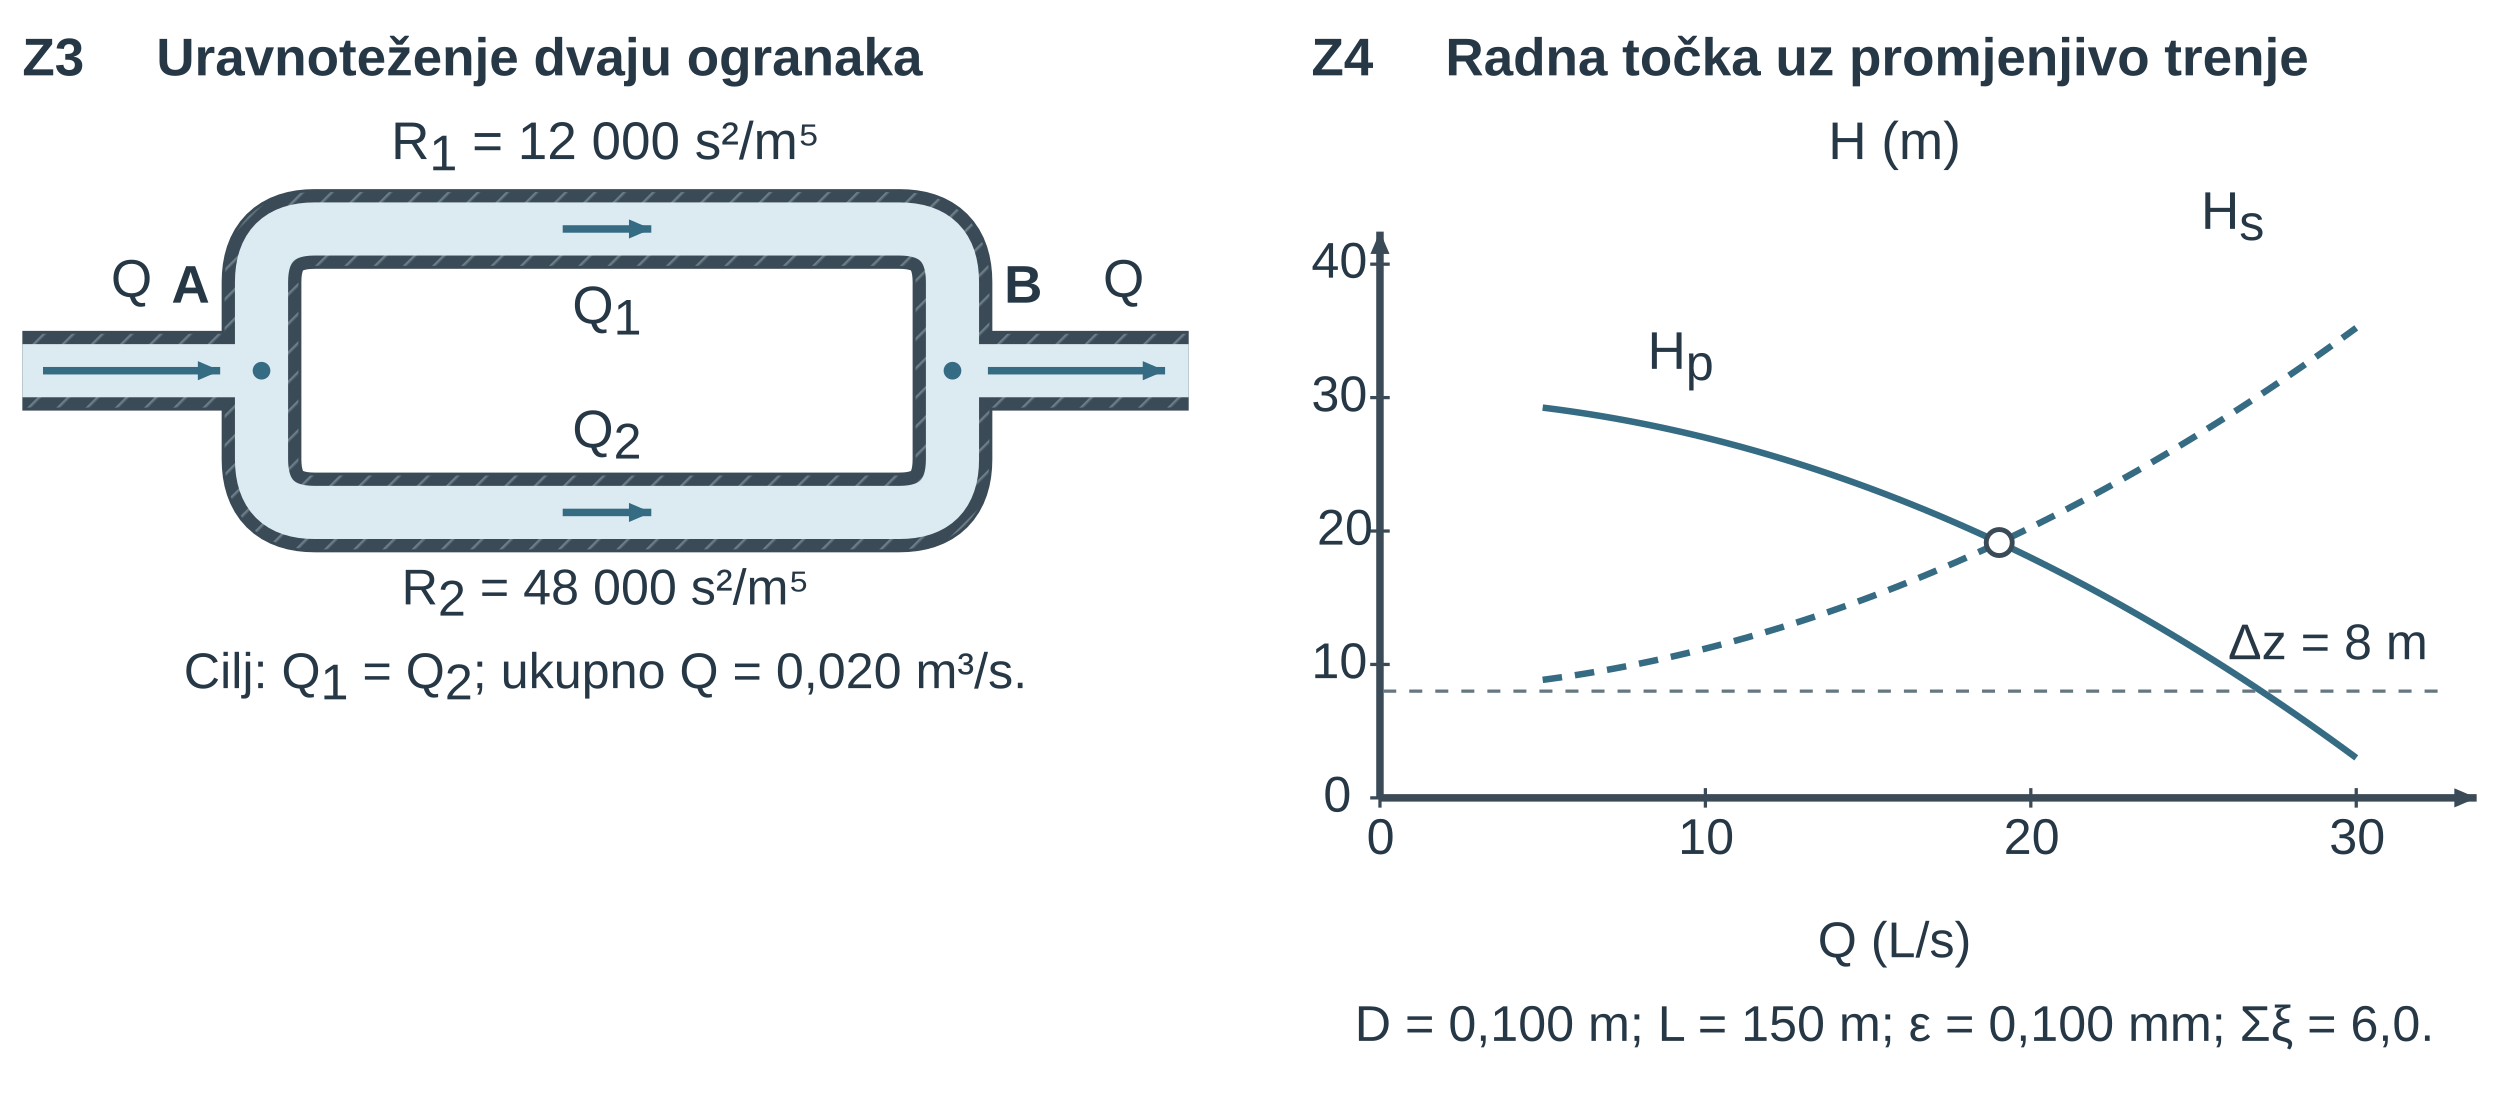
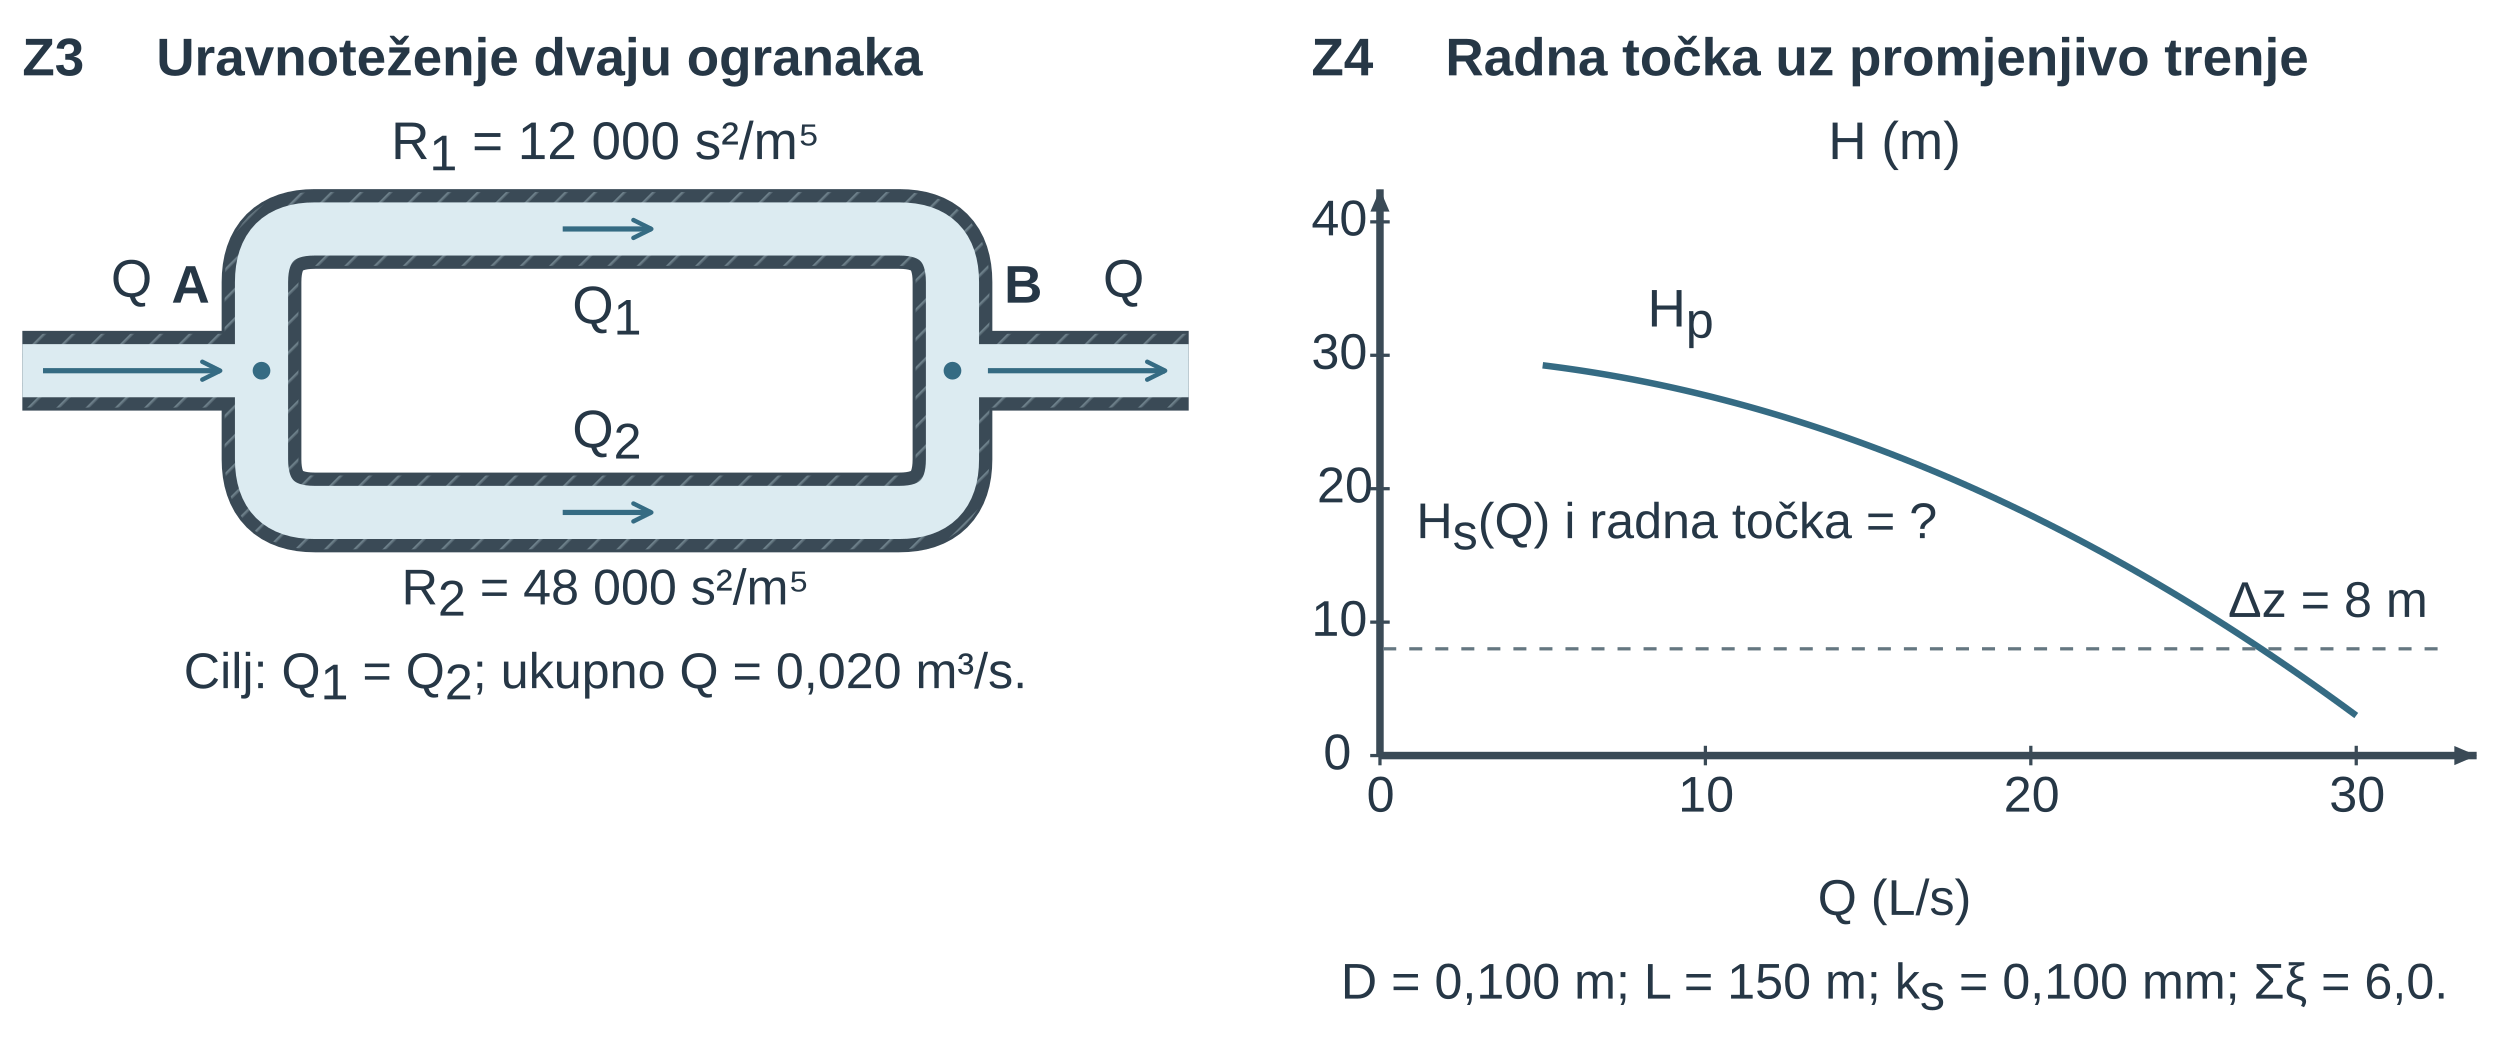
- <svg xmlns="http://www.w3.org/2000/svg" width="447.874pt" height="195.976pt" viewBox="0 0 447.874 195.976" role="img">
+ <svg xmlns="http://www.w3.org/2000/svg" width="447.874pt" height="188.394pt" viewBox="0 0 447.874 188.394" role="img">
  <defs>
+     <marker id="u13ex_vopen" viewBox="0 0 10 10" refX="9" refY="5" markerWidth="9" markerHeight="9" orient="auto-start-reverse">
+       <path d="M1,1 L9,5 L1,9" fill="none" stroke="#356b83" stroke-width="2" stroke-linecap="round" stroke-linejoin="round" />
+     </marker>
    <pattern id="u13ex_hatch" width="7" height="7" patternUnits="userSpaceOnUse" patternTransform="rotate(45)">
      <line x1="0" y1="0" x2="0" y2="7" stroke="#657781" stroke-width="1.8" />
    </pattern>
    <marker id="u13ex_v" markerWidth="7" markerHeight="6" refX="7" refY="3" orient="auto">
      <path d="M0 0 L7 3 L0 6 Z" fill="#356b83" />
    </marker>
    <marker id="u13ex_dim" markerWidth="6" markerHeight="5" refX="6" refY="2.5" orient="auto-start-reverse">
      <path d="M0 0 L6 2.5 L0 5 Z" fill="#657781" />
    </marker>
    <marker id="u13ex_dimSmall" markerWidth="3" markerHeight="3" refX="3" refY="1.5" orient="auto-start-reverse">
      <path d="M0 0 L3 1.5 L0 3 Z" fill="#356b83" />
    </marker>
    <marker id="u13ex_forceMarker" markerWidth="7" markerHeight="6" refX="7" refY="3" orient="auto">
      <path d="M0 0 L7 3 L0 6 Z" fill="#356b83" />
    </marker>
    <marker id="u13ex_pressureMarker" markerWidth="7" markerHeight="6" refX="7" refY="3" orient="auto">
      <path d="M0 0 L7 3 L0 6 Z" fill="#356b83" />
    </marker>
    <marker id="u13ex_reactionMarker" markerWidth="7" markerHeight="6" refX="7" refY="3" orient="auto">
      <path d="M0 0 L7 3 L0 6 Z" fill="#356b83" />
    </marker>
    <marker id="u13ex_axisMarker" markerWidth="7" markerHeight="6" refX="7" refY="3" orient="auto">
      <path d="M0 0 L7 3 L0 6 Z" fill="#3a4a56" />
    </marker>
  </defs>
  <g font-family="Arial, Liberation Sans, sans-serif">
    <g transform="translate(4 13.5)">
      <text data-source-text="20" x="0" y="0" text-anchor="start" font-size="9.5" font-weight="600" fill="rgb(38, 55, 70)">Z3</text>
    </g>
    <g transform="translate(28 13.5)">
      <text data-source-text="21" x="0" y="0" text-anchor="start" font-size="9.5" font-weight="600" fill="rgb(38, 55, 70)">Uravnoteženje dvaju ogranaka</text>
    </g>
    <g transform="translate(108.469 28.5)">
      <text data-source-text="28" x="0" y="0" text-anchor="middle" font-size="9.5" font-weight="400" fill="rgb(38, 55, 70)">R<tspan font-size="9" font-weight="400" font-style="normal" fill="rgb(38, 55, 70)" baseline-shift="-2">1</tspan> = 12 000 s²/m⁵</text>
    </g>
    <g transform="translate(-10.637 -185.921) scale(0.529)">
      <g transform="matrix(1 0 0 1 2.672 328)">
        <path d="M25 149 H106 M106 149 V119 Q106 101 124 101 H322 Q340 101 340 119 V179 Q340 197 322 197 H124 Q106 197 106 179 V149 M340 149 H420" fill="none" stroke="rgb(58, 74, 86)" stroke-width="27px" stroke-linecap="butt" stroke-linejoin="round" stroke-dasharray="none" fill-opacity="1" stroke-opacity="1" opacity="1" marker-start="none" marker-mid="none" marker-end="none" data-source-geometry="61" />
      </g>
    </g>
    <g transform="translate(-10.637 -185.921) scale(0.529)">
      <g transform="matrix(1 0 0 1 2.672 328)">
        <path d="M25 149 H106 M106 149 V119 Q106 101 124 101 H322 Q340 101 340 119 V179 Q340 197 322 197 H124 Q106 197 106 179 V149 M340 149 H420" fill="none" stroke="url(#u13ex_hatch)" stroke-width="25px" stroke-linecap="butt" stroke-linejoin="round" stroke-dasharray="none" fill-opacity="1" stroke-opacity="1" opacity="1" marker-start="none" marker-mid="none" marker-end="none" data-source-geometry="62" />
      </g>
    </g>
    <g transform="translate(-10.637 -185.921) scale(0.529)">
      <g transform="matrix(1 0 0 1 2.672 328)">
        <path d="M25 149 H106 M106 149 V119 Q106 101 124 101 H322 Q340 101 340 119 V179 Q340 197 322 197 H124 Q106 197 106 179 V149 M340 149 H420" fill="none" stroke="rgb(220, 235, 241)" stroke-width="18px" stroke-linecap="butt" stroke-linejoin="round" stroke-dasharray="none" fill-opacity="1" stroke-opacity="1" opacity="1" marker-start="none" marker-mid="none" marker-end="none" data-source-geometry="63" />
      </g>
    </g>
    <g transform="translate(-10.637 -185.921) scale(0.529)">
      <g transform="matrix(1 0 0 1 2.672 328)">
        <circle cx="106" cy="149" r="3" fill="rgb(53, 107, 131)" stroke="none" stroke-width="1px" stroke-linecap="butt" stroke-linejoin="miter" stroke-dasharray="none" fill-opacity="1" stroke-opacity="1" opacity="1" marker-start="none" marker-mid="none" marker-end="none" data-source-geometry="64" />
      </g>
    </g>
    <g transform="translate(-10.637 -185.921) scale(0.529)">
      <g transform="matrix(1 0 0 1 2.672 328)">
        <circle cx="340" cy="149" r="3" fill="rgb(53, 107, 131)" stroke="none" stroke-width="1px" stroke-linecap="butt" stroke-linejoin="miter" stroke-dasharray="none" fill-opacity="1" stroke-opacity="1" opacity="1" marker-start="none" marker-mid="none" marker-end="none" data-source-geometry="66" />
      </g>
    </g>
    <defs>
-       <marker id="u13ex_v-print-2-68-marker-end" markerWidth="7.562" markerHeight="6.482" refX="7" refY="3" orient="auto" viewBox="0 0 7 6" markerUnits="userSpaceOnUse">
-         <path d="M0 0 L7 3 L0 6 Z" fill="#356b83" />
-       </marker>
-     </defs>
-     <g transform="translate(-10.637 -185.921) scale(0.529)">
-       <g transform="matrix(1 0 0 1 2.672 328)">
-         <path d="M32 149 L92 149" fill="none" stroke="rgb(53, 107, 131)" stroke-width="2.536" marker-end="url(#u13ex_v-print-2-68-marker-end)" stroke-linecap="butt" stroke-linejoin="miter" stroke-dasharray="none" fill-opacity="1" stroke-opacity="1" opacity="1" marker-start="none" marker-mid="none" data-source-geometry="68" />
-       </g>
-     </g>
-     <defs>
-       <marker id="u13ex_v-print-2-70-marker-end" markerWidth="7.562" markerHeight="6.482" refX="7" refY="3" orient="auto" viewBox="0 0 7 6" markerUnits="userSpaceOnUse">
-         <path d="M0 0 L7 3 L0 6 Z" fill="#356b83" />
-       </marker>
-     </defs>
-     <g transform="translate(-10.637 -185.921) scale(0.529)">
-       <g transform="matrix(1 0 0 1 2.672 328)">
-         <path d="M352 149 L412 149" fill="none" stroke="rgb(53, 107, 131)" stroke-width="2.536" marker-end="url(#u13ex_v-print-2-70-marker-end)" stroke-linecap="butt" stroke-linejoin="miter" stroke-dasharray="none" fill-opacity="1" stroke-opacity="1" opacity="1" marker-start="none" marker-mid="none" data-source-geometry="70" />
-       </g>
-     </g>
-     <defs>
-       <marker id="u13ex_v-print-2-72-marker-end" markerWidth="7.562" markerHeight="6.482" refX="7" refY="3" orient="auto" viewBox="0 0 7 6" markerUnits="userSpaceOnUse">
-         <path d="M0 0 L7 3 L0 6 Z" fill="#356b83" />
-       </marker>
-     </defs>
-     <g transform="translate(-10.637 -185.921) scale(0.529)">
-       <g transform="matrix(1 0 0 1 2.672 328)">
-         <path d="M208 101 L238 101" fill="none" stroke="rgb(53, 107, 131)" stroke-width="2.536" marker-end="url(#u13ex_v-print-2-72-marker-end)" stroke-linecap="butt" stroke-linejoin="miter" stroke-dasharray="none" fill-opacity="1" stroke-opacity="1" opacity="1" marker-start="none" marker-mid="none" data-source-geometry="72" />
-       </g>
-     </g>
-     <defs>
-       <marker id="u13ex_v-print-2-73-marker-end" markerWidth="7.562" markerHeight="6.482" refX="7" refY="3" orient="auto" viewBox="0 0 7 6" markerUnits="userSpaceOnUse">
-         <path d="M0 0 L7 3 L0 6 Z" fill="#356b83" />
-       </marker>
-     </defs>
-     <g transform="translate(-10.637 -185.921) scale(0.529)">
-       <g transform="matrix(1 0 0 1 2.672 328)">
-         <path d="M208 197 L238 197" fill="none" stroke="rgb(53, 107, 131)" stroke-width="2.536" marker-end="url(#u13ex_v-print-2-73-marker-end)" stroke-linecap="butt" stroke-linejoin="miter" stroke-dasharray="none" fill-opacity="1" stroke-opacity="1" opacity="1" marker-start="none" marker-mid="none" data-source-geometry="73" />
+       <marker id="u13ex_vopen-print-2-68-marker-end" viewBox="0 0 10 10" refX="9" refY="5" markerWidth="7.562" markerHeight="7.562" orient="auto-start-reverse" markerUnits="userSpaceOnUse">
+         <path d="M1,1 L9,5 L1,9" fill="none" stroke="#356b83" stroke-width="2" stroke-linecap="round" stroke-linejoin="round" />
+       </marker>
+     </defs>
+     <g transform="translate(-10.637 -185.921) scale(0.529)">
+       <g transform="matrix(1 0 0 1 2.672 328)">
+         <path d="M32 149 L92 149" fill="none" stroke="rgb(53, 107, 131)" stroke-width="1.764" marker-end="url(#u13ex_vopen-print-2-68-marker-end)" data-mf1-vector="velocity" stroke-linecap="butt" stroke-linejoin="miter" stroke-dasharray="none" fill-opacity="1" stroke-opacity="1" opacity="1" marker-start="none" marker-mid="none" data-source-geometry="68" />
+       </g>
+     </g>
+     <defs>
+       <marker id="u13ex_vopen-print-2-70-marker-end" viewBox="0 0 10 10" refX="9" refY="5" markerWidth="7.562" markerHeight="7.562" orient="auto-start-reverse" markerUnits="userSpaceOnUse">
+         <path d="M1,1 L9,5 L1,9" fill="none" stroke="#356b83" stroke-width="2" stroke-linecap="round" stroke-linejoin="round" />
+       </marker>
+     </defs>
+     <g transform="translate(-10.637 -185.921) scale(0.529)">
+       <g transform="matrix(1 0 0 1 2.672 328)">
+         <path d="M352 149 L412 149" fill="none" stroke="rgb(53, 107, 131)" stroke-width="1.764" marker-end="url(#u13ex_vopen-print-2-70-marker-end)" data-mf1-vector="velocity" stroke-linecap="butt" stroke-linejoin="miter" stroke-dasharray="none" fill-opacity="1" stroke-opacity="1" opacity="1" marker-start="none" marker-mid="none" data-source-geometry="70" />
+       </g>
+     </g>
+     <defs>
+       <marker id="u13ex_vopen-print-2-72-marker-end" viewBox="0 0 10 10" refX="9" refY="5" markerWidth="7.562" markerHeight="7.562" orient="auto-start-reverse" markerUnits="userSpaceOnUse">
+         <path d="M1,1 L9,5 L1,9" fill="none" stroke="#356b83" stroke-width="2" stroke-linecap="round" stroke-linejoin="round" />
+       </marker>
+     </defs>
+     <g transform="translate(-10.637 -185.921) scale(0.529)">
+       <g transform="matrix(1 0 0 1 2.672 328)">
+         <path d="M208 101 L238 101" fill="none" stroke="rgb(53, 107, 131)" stroke-width="1.764" marker-end="url(#u13ex_vopen-print-2-72-marker-end)" data-mf1-vector="velocity" stroke-linecap="butt" stroke-linejoin="miter" stroke-dasharray="none" fill-opacity="1" stroke-opacity="1" opacity="1" marker-start="none" marker-mid="none" data-source-geometry="72" />
+       </g>
+     </g>
+     <defs>
+       <marker id="u13ex_vopen-print-2-73-marker-end" viewBox="0 0 10 10" refX="9" refY="5" markerWidth="7.562" markerHeight="7.562" orient="auto-start-reverse" markerUnits="userSpaceOnUse">
+         <path d="M1,1 L9,5 L1,9" fill="none" stroke="#356b83" stroke-width="2" stroke-linecap="round" stroke-linejoin="round" />
+       </marker>
+     </defs>
+     <g transform="translate(-10.637 -185.921) scale(0.529)">
+       <g transform="matrix(1 0 0 1 2.672 328)">
+         <path d="M208 197 L238 197" fill="none" stroke="rgb(53, 107, 131)" stroke-width="1.764" marker-end="url(#u13ex_vopen-print-2-73-marker-end)" data-mf1-vector="velocity" stroke-linecap="butt" stroke-linejoin="miter" stroke-dasharray="none" fill-opacity="1" stroke-opacity="1" opacity="1" marker-start="none" marker-mid="none" data-source-geometry="73" />
      </g>
    </g>
    <g transform="translate(23.571 53.166)">
      <text data-source-text="24" x="0" y="0" text-anchor="middle" font-size="9.5" font-weight="400" fill="rgb(38, 55, 70)">Q</text>
    </g>
    <g transform="translate(201.3 53.166)">
      <text data-source-text="25" x="0" y="0" text-anchor="middle" font-size="9.5" font-weight="400" fill="rgb(38, 55, 70)">Q</text>
    </g>
    <g transform="translate(34.15 54.224)">
      <text data-source-text="22" x="0" y="0" text-anchor="middle" font-size="9.5" font-weight="600" fill="rgb(38, 55, 70)">A</text>
    </g>
    <g transform="translate(183.316 54.224)">
      <text data-source-text="23" x="0" y="0" text-anchor="middle" font-size="9.5" font-weight="600" fill="rgb(38, 55, 70)">B</text>
    </g>
    <g transform="translate(108.733 57.927)">
      <text data-source-text="26" x="0" y="0" text-anchor="middle" font-size="9.5" font-weight="400" fill="rgb(38, 55, 70)">Q<tspan font-size="9" font-weight="400" font-style="normal" fill="rgb(38, 55, 70)" baseline-shift="-2">1</tspan>
      </text>
    </g>
    <g transform="translate(108.733 80.143)">
      <text data-source-text="27" x="0" y="0" text-anchor="middle" font-size="9.5" font-weight="400" fill="rgb(38, 55, 70)">Q<tspan font-size="9" font-weight="400" font-style="normal" fill="rgb(38, 55, 70)" baseline-shift="-2">2</tspan>
      </text>
    </g>
    <g transform="translate(108.469 108.28)">
      <text data-source-text="29" x="0" y="0" text-anchor="middle" font-size="9" font-weight="400" fill="rgb(38, 55, 70)">R<tspan font-size="9" font-weight="400" font-style="normal" fill="rgb(38, 55, 70)" baseline-shift="-2">2</tspan> = 48 000 s²/m⁵</text>
    </g>
    <g transform="translate(108.469 123.28)">
      <text data-source-text="30" x="0" y="0" text-anchor="middle" font-size="9" font-weight="400" fill="rgb(38, 55, 70)">Cilj: Q<tspan font-size="9" font-weight="400" font-style="normal" fill="rgb(38, 55, 70)" baseline-shift="-2">1</tspan> = Q<tspan font-size="9" font-weight="400" font-style="normal" fill="rgb(38, 55, 70)" baseline-shift="-2">2</tspan>; ukupno Q = 0,020 m³/s.</text>
    </g>
    <g transform="translate(230.937 0)">
      <g transform="translate(4 13.5)">
        <text data-source-text="31" x="0" y="0" text-anchor="start" font-size="9.5" font-weight="600" fill="rgb(38, 55, 70)">Z4</text>
      </g>
      <g transform="translate(28 13.5)">
        <text data-source-text="32" x="0" y="0" text-anchor="start" font-size="9.5" font-weight="600" fill="rgb(38, 55, 70)">Radna točka uz promjenjivo trenje</text>
      </g>
      <g transform="translate(108.469 28.5)">
        <text data-source-text="34" x="0" y="0" text-anchor="middle" font-size="9.5" font-weight="400" fill="rgb(38, 55, 70)">H (m)</text>
      </g>
      <defs>
        <marker id="u13ex_axisMarker-print-3-81-marker-end" markerWidth="6.859" markerHeight="5.879" refX="7" refY="3" orient="auto" viewBox="0 0 7 6" markerUnits="userSpaceOnUse">
          <path d="M0 0 L7 3 L0 6 Z" fill="#3a4a56" />
        </marker>
      </defs>
-       <g transform="translate(-281.439 -187.622) scale(0.583)">
-         <g transform="matrix(1 0 0 1 449.672 328)">
-           <path d="M61 239 L398 239" fill="none" stroke="rgb(58, 74, 86)" stroke-width="2.3" marker-end="url(#u13ex_axisMarker-print-3-81-marker-end)" stroke-linecap="butt" stroke-linejoin="miter" stroke-dasharray="none" fill-opacity="1" stroke-opacity="1" opacity="1" marker-start="none" marker-mid="none" data-source-geometry="81" />
+       <g transform="translate(-281.439 -195.204) scale(0.583)">
+         <g transform="matrix(1 0 0 1 449.672 328)">
+           <path d="M61 239 L398 239" fill="none" stroke="rgb(58, 74, 86)" stroke-width="2.3" marker-end="url(#u13ex_axisMarker-print-3-81-marker-end)" data-mf1-role="axis" stroke-linecap="butt" stroke-linejoin="miter" stroke-dasharray="none" fill-opacity="1" stroke-opacity="1" opacity="1" marker-start="none" marker-mid="none" data-source-geometry="81" />
        </g>
      </g>
      <defs>
        <marker id="u13ex_axisMarker-print-3-83-marker-end" markerWidth="6.859" markerHeight="5.879" refX="7" refY="3" orient="auto" viewBox="0 0 7 6" markerUnits="userSpaceOnUse">
          <path d="M0 0 L7 3 L0 6 Z" fill="#3a4a56" />
        </marker>
      </defs>
-       <g transform="translate(-281.439 -187.622) scale(0.583)">
-         <g transform="matrix(1 0 0 1 449.672 328)">
-           <path d="M61 239 L61 65" fill="none" stroke="rgb(58, 74, 86)" stroke-width="2.3" marker-end="url(#u13ex_axisMarker-print-3-83-marker-end)" stroke-linecap="butt" stroke-linejoin="miter" stroke-dasharray="none" fill-opacity="1" stroke-opacity="1" opacity="1" marker-start="none" marker-mid="none" data-source-geometry="83" />
-         </g>
-       </g>
-       <g transform="translate(-281.439 -187.622) scale(0.583)">
+       <g transform="translate(-281.439 -195.204) scale(0.583)">
+         <g transform="matrix(1 0 0 1 449.672 328)">
+           <path d="M61 239 L61 65" fill="none" stroke="rgb(58, 74, 86)" stroke-width="2.3" marker-end="url(#u13ex_axisMarker-print-3-83-marker-end)" data-mf1-role="axis" stroke-linecap="butt" stroke-linejoin="miter" stroke-dasharray="none" fill-opacity="1" stroke-opacity="1" opacity="1" marker-start="none" marker-mid="none" data-source-geometry="83" />
+         </g>
+       </g>
+       <g transform="translate(-281.439 -195.204) scale(0.583)">
        <g transform="matrix(1 0 0 1 449.672 328)">
          <line x1="61" y1="236.0" x2="61" y2="242.0" stroke="rgb(58, 74, 86)" stroke-width="1" fill="rgb(58, 74, 86)" stroke-linecap="butt" stroke-linejoin="miter" stroke-dasharray="none" fill-opacity="1" stroke-opacity="1" opacity="1" marker-start="none" marker-mid="none" marker-end="none" data-source-geometry="85" />
        </g>
      </g>
-       <g transform="translate(-281.439 -187.622) scale(0.583)">
+       <g transform="translate(-281.439 -195.204) scale(0.583)">
        <g transform="matrix(1 0 0 1 449.672 328)">
          <line x1="161" y1="236.0" x2="161" y2="242.0" stroke="rgb(58, 74, 86)" stroke-width="1" fill="rgb(58, 74, 86)" stroke-linecap="butt" stroke-linejoin="miter" stroke-dasharray="none" fill-opacity="1" stroke-opacity="1" opacity="1" marker-start="none" marker-mid="none" marker-end="none" data-source-geometry="87" />
        </g>
      </g>
-       <g transform="translate(-281.439 -187.622) scale(0.583)">
+       <g transform="translate(-281.439 -195.204) scale(0.583)">
        <g transform="matrix(1 0 0 1 449.672 328)">
          <line x1="261" y1="236.0" x2="261" y2="242.0" stroke="rgb(58, 74, 86)" stroke-width="1" fill="rgb(58, 74, 86)" stroke-linecap="butt" stroke-linejoin="miter" stroke-dasharray="none" fill-opacity="1" stroke-opacity="1" opacity="1" marker-start="none" marker-mid="none" marker-end="none" data-source-geometry="89" />
        </g>
      </g>
-       <g transform="translate(-281.439 -187.622) scale(0.583)">
+       <g transform="translate(-281.439 -195.204) scale(0.583)">
        <g transform="matrix(1 0 0 1 449.672 328)">
          <line x1="361" y1="236.0" x2="361" y2="242.0" stroke="rgb(58, 74, 86)" stroke-width="1" fill="rgb(58, 74, 86)" stroke-linecap="butt" stroke-linejoin="miter" stroke-dasharray="none" fill-opacity="1" stroke-opacity="1" opacity="1" marker-start="none" marker-mid="none" marker-end="none" data-source-geometry="91" />
        </g>
      </g>
-       <g transform="translate(-281.439 -187.622) scale(0.583)">
+       <g transform="translate(-281.439 -195.204) scale(0.583)">
        <g transform="matrix(1 0 0 1 449.672 328)">
          <line x1="58" y1="239.0" x2="64" y2="239.0" stroke="rgb(58, 74, 86)" stroke-width="1" fill="rgb(58, 74, 86)" stroke-linecap="butt" stroke-linejoin="miter" stroke-dasharray="none" fill-opacity="1" stroke-opacity="1" opacity="1" marker-start="none" marker-mid="none" marker-end="none" data-source-geometry="93" />
        </g>
      </g>
-       <g transform="translate(-281.439 -187.622) scale(0.583)">
+       <g transform="translate(-281.439 -195.204) scale(0.583)">
        <g transform="matrix(1 0 0 1 449.672 328)">
          <line x1="58" y1="198.0" x2="64" y2="198.0" stroke="rgb(58, 74, 86)" stroke-width="1" fill="rgb(58, 74, 86)" stroke-linecap="butt" stroke-linejoin="miter" stroke-dasharray="none" fill-opacity="1" stroke-opacity="1" opacity="1" marker-start="none" marker-mid="none" marker-end="none" data-source-geometry="95" />
        </g>
      </g>
-       <g transform="translate(-281.439 -187.622) scale(0.583)">
+       <g transform="translate(-281.439 -195.204) scale(0.583)">
        <g transform="matrix(1 0 0 1 449.672 328)">
          <line x1="58" y1="157.0" x2="64" y2="157.0" stroke="rgb(58, 74, 86)" stroke-width="1" fill="rgb(58, 74, 86)" stroke-linecap="butt" stroke-linejoin="miter" stroke-dasharray="none" fill-opacity="1" stroke-opacity="1" opacity="1" marker-start="none" marker-mid="none" marker-end="none" data-source-geometry="97" />
        </g>
      </g>
-       <g transform="translate(-281.439 -187.622) scale(0.583)">
+       <g transform="translate(-281.439 -195.204) scale(0.583)">
        <g transform="matrix(1 0 0 1 449.672 328)">
          <line x1="58" y1="116" x2="64" y2="116" stroke="rgb(58, 74, 86)" stroke-width="1" fill="rgb(58, 74, 86)" stroke-linecap="butt" stroke-linejoin="miter" stroke-dasharray="none" fill-opacity="1" stroke-opacity="1" opacity="1" marker-start="none" marker-mid="none" marker-end="none" data-source-geometry="99" />
        </g>
      </g>
-       <g transform="translate(-281.439 -187.622) scale(0.583)">
+       <g transform="translate(-281.439 -195.204) scale(0.583)">
        <g transform="matrix(1 0 0 1 449.672 328)">
          <line x1="58" y1="75.0" x2="64" y2="75.0" stroke="rgb(58, 74, 86)" stroke-width="1" fill="rgb(58, 74, 86)" stroke-linecap="butt" stroke-linejoin="miter" stroke-dasharray="none" fill-opacity="1" stroke-opacity="1" opacity="1" marker-start="none" marker-mid="none" marker-end="none" data-source-geometry="101" />
        </g>
      </g>
-       <g transform="translate(-281.439 -187.622) scale(0.583)">
+       <g transform="translate(-281.439 -195.204) scale(0.583)">
        <g transform="matrix(1 0 0 1 449.672 328)">
          <path d="M111 119.075 L113 119.326 L115 119.587 L117 119.857 L119 120.138 L121 120.428 L123 120.728 L125 121.038 L127 121.358 L129 121.688 L131 122.027 L133 122.376 L135 122.735 L137 123.104 L139 123.483 L141 123.872 L143 124.271 L145 124.679 L147 125.097 L149 125.525 L151 125.963 L153 126.411 L155 126.868 L157 127.336 L159 127.813 L161 128.3 L163 128.797 L165 129.304 L167 129.82 L169 130.347 L171 130.883 L173 131.429 L175 131.985 L177 132.551 L179 133.127 L181 133.712 L183 134.307 L185 134.912 L187 135.527 L189 136.152 L191 136.787 L193 137.432 L195 138.086 L197 138.75 L199 139.424 L201 140.108 L203 140.802 L205 141.505 L207 142.219 L209 142.942 L211 143.675 L213 144.418 L215 145.171 L217 145.933 L219 146.706 L221 147.488 L223 148.28 L225 149.082 L227 149.894 L229 150.716 L231 151.547 L233 152.388 L235 153.239 L237 154.1 L239 154.971 L241 155.852 L243 156.743 L245 157.643 L247 158.553 L249 159.473 L251 160.403 L253 161.343 L255 162.292 L257 163.252 L259 164.221 L261 165.2 L263 166.189 L265 167.188 L267 168.196 L269 169.215 L271 170.243 L273 171.281 L275 172.329 L277 173.387 L279 174.455 L281 175.532 L283 176.619 L285 177.716 L287 178.823 L289 179.94 L291 181.067 L293 182.204 L295 183.35 L297 184.506 L299 185.672 L301 186.848 L303 188.034 L305 189.229 L307 190.435 L309 191.65 L311 192.875 L313 194.11 L315 195.355 L317 196.609 L319 197.874 L321 199.148 L323 200.432 L325 201.726 L327 203.03 L329 204.344 L331 205.667 L333 207 L335 208.343 L337 209.696 L339 211.059 L341 212.432 L343 213.815 L345 215.207 L347 216.609 L349 218.021 L351 219.443 L353 220.875 L355 222.316 L357 223.768 L359 225.229 L361 226.7" fill="none" stroke="rgb(53, 107, 131)" stroke-width="2" stroke-linecap="butt" stroke-linejoin="miter" stroke-dasharray="none" fill-opacity="1" stroke-opacity="1" opacity="1" marker-start="none" marker-mid="none" marker-end="none" data-source-geometry="103" />
        </g>
      </g>
-       <g transform="translate(-281.439 -187.622) scale(0.583)">
-         <g transform="matrix(1 0 0 1 449.672 328)">
-           <path d="M111 202.734 L113 202.466 L115 202.189 L117 201.902 L119 201.605 L121 201.298 L123 200.982 L125 200.656 L127 200.32 L129 199.975 L131 199.62 L133 199.255 L135 198.881 L137 198.497 L139 198.103 L141 197.7 L143 197.287 L145 196.864 L147 196.432 L149 195.99 L151 195.539 L153 195.077 L155 194.607 L157 194.126 L159 193.636 L161 193.136 L163 192.627 L165 192.108 L167 191.579 L169 191.04 L171 190.492 L173 189.935 L175 189.368 L177 188.791 L179 188.204 L181 187.608 L183 187.002 L185 186.387 L187 185.762 L189 185.127 L191 184.483 L193 183.829 L195 183.166 L197 182.492 L199 181.81 L201 181.117 L203 180.415 L205 179.704 L207 178.982 L209 178.251 L211 177.511 L213 176.761 L215 176.001 L217 175.232 L219 174.453 L221 173.664 L223 172.866 L225 172.058 L227 171.24 L229 170.413 L231 169.577 L233 168.73 L235 167.874 L237 167.009 L239 166.134 L241 165.249 L243 164.355 L245 163.451 L247 162.537 L249 161.614 L251 160.681 L253 159.738 L255 158.786 L257 157.824 L259 156.853 L261 155.872 L263 154.882 L265 153.881 L267 152.872 L269 151.852 L271 150.823 L273 149.785 L275 148.736 L277 147.679 L279 146.611 L281 145.534 L283 144.447 L285 143.351 L287 142.245 L289 141.13 L291 140.004 L293 138.87 L295 137.725 L297 136.571 L299 135.408 L301 134.235 L303 133.052 L305 131.859 L307 130.657 L309 129.446 L311 128.224 L313 126.993 L315 125.753 L317 124.503 L319 123.243 L321 121.974 L323 120.695 L325 119.406 L327 118.108 L329 116.8 L331 115.483 L333 114.156 L335 112.819 L337 111.473 L339 110.117 L341 108.752 L343 107.377 L345 105.992 L347 104.598 L349 103.194 L351 101.781 L353 100.357 L355 98.925 L357 97.482 L359 96.03 L361 94.569" fill="none" stroke="rgb(53, 107, 131)" stroke-width="2" stroke-dasharray="6px, 4px" stroke-linecap="butt" stroke-linejoin="miter" fill-opacity="1" stroke-opacity="1" opacity="1" marker-start="none" marker-mid="none" marker-end="none" data-source-geometry="104" />
-         </g>
-       </g>
-       <g transform="translate(-281.439 -187.622) scale(0.583)">
-         <g transform="matrix(1 0 0 1 449.672 328)">
-           <circle cx="251.296" cy="160.542" r="4" fill="rgb(255, 255, 255)" stroke="rgb(58, 74, 86)" stroke-width="1.5" stroke-linecap="butt" stroke-linejoin="miter" stroke-dasharray="none" fill-opacity="1" stroke-opacity="1" opacity="1" marker-start="none" marker-mid="none" marker-end="none" data-source-geometry="105" />
-         </g>
-       </g>
-       <g transform="translate(-281.439 -187.622) scale(0.583)">
-         <g transform="matrix(1 0 0 1 449.672 328)">
-           <line x1="62" y1="206.2" x2="386" y2="206.2" stroke="rgb(101, 119, 129)" stroke-width="1" stroke-dasharray="4px, 4px" fill="rgb(58, 74, 86)" stroke-linecap="butt" stroke-linejoin="miter" fill-opacity="1" stroke-opacity="1" opacity="1" marker-start="none" marker-mid="none" marker-end="none" data-source-geometry="108" />
-         </g>
-       </g>
-       <g transform="translate(163.364 40.999)">
-         <text data-source-text="45" x="0" y="0" text-anchor="start" font-size="9.5" font-weight="400" fill="rgb(38, 55, 70)">H<tspan font-size="9" font-weight="400" font-style="normal" fill="rgb(38, 55, 70)" baseline-shift="-2">s</tspan>
-         </text>
-       </g>
-       <g transform="translate(14.016 49.747)">
+       <g transform="translate(-281.439 -195.204) scale(0.583)">
+         <g transform="matrix(1 0 0 1 449.672 328)">
+           <line x1="62" y1="206.2" x2="386" y2="206.2" stroke="rgb(101, 119, 129)" stroke-width="1" stroke-dasharray="4px, 4px" fill="rgb(58, 74, 86)" stroke-linecap="butt" stroke-linejoin="miter" fill-opacity="1" stroke-opacity="1" opacity="1" marker-start="none" marker-mid="none" marker-end="none" data-source-geometry="106" />
+         </g>
+       </g>
+       <g transform="translate(14.016 42.165)">
        <text data-source-text="43" x="0" y="0" text-anchor="end" font-size="9" font-weight="400" fill="rgb(38, 55, 70)">40</text>
      </g>
-       <g transform="translate(64.217 66.077)">
+       <g transform="translate(64.217 58.495)">
        <text data-source-text="44" x="0" y="0" text-anchor="start" font-size="9.5" font-weight="400" fill="rgb(38, 55, 70)">H<tspan font-size="9" font-weight="400" font-style="normal" fill="rgb(38, 55, 70)" baseline-shift="-2">p</tspan>
        </text>
      </g>
-       <g transform="translate(14.016 73.659)">
+       <g transform="translate(14.016 66.077)">
        <text data-source-text="42" x="0" y="0" text-anchor="end" font-size="9" font-weight="400" fill="rgb(38, 55, 70)">30</text>
      </g>
-       <g transform="translate(15.016 97.571)">
+       <g transform="translate(15.016 89.989)">
        <text data-source-text="41" x="0" y="0" text-anchor="end" font-size="9" font-weight="400" fill="rgb(38, 55, 70)">20</text>
      </g>
-       <g transform="translate(186.109 118.1)">
+       <g transform="translate(22.809 96.404)">
+         <text data-source-text="45" x="0" y="0" text-anchor="start" font-size="9" font-weight="400" fill="rgb(38, 55, 70)">H<tspan font-size="9" font-weight="400" font-style="normal" fill="rgb(38, 55, 70)" baseline-shift="-2">s</tspan>(Q) i radna točka = ?</text>
+       </g>
+       <g transform="translate(186.109 110.518)">
        <text data-source-text="46" x="0" y="0" text-anchor="middle" font-size="9" font-weight="400" fill="rgb(38, 55, 70)">Δz = 8 m</text>
      </g>
-       <g transform="translate(14.016 121.482)">
+       <g transform="translate(14.016 113.901)">
        <text data-source-text="40" x="0" y="0" text-anchor="end" font-size="9" font-weight="400" fill="rgb(38, 55, 70)">10</text>
      </g>
-       <g transform="translate(11.144 145.394)">
+       <g transform="translate(11.144 137.812)">
        <text data-source-text="39" x="0" y="0" text-anchor="end" font-size="9" font-weight="400" fill="rgb(38, 55, 70)">0</text>
      </g>
-       <g transform="translate(16.393 152.976)">
+       <g transform="translate(16.393 145.394)">
        <text data-source-text="35" x="0" y="0" text-anchor="middle" font-size="9" font-weight="400" fill="rgb(38, 55, 70)">0</text>
      </g>
-       <g transform="translate(74.715 152.976)">
+       <g transform="translate(74.715 145.394)">
        <text data-source-text="36" x="0" y="0" text-anchor="middle" font-size="9" font-weight="400" fill="rgb(38, 55, 70)">10</text>
      </g>
-       <g transform="translate(133.036 152.976)">
+       <g transform="translate(133.036 145.394)">
        <text data-source-text="37" x="0" y="0" text-anchor="middle" font-size="9" font-weight="400" fill="rgb(38, 55, 70)">20</text>
      </g>
-       <g transform="translate(191.358 152.976)">
+       <g transform="translate(191.358 145.394)">
        <text data-source-text="38" x="0" y="0" text-anchor="middle" font-size="9" font-weight="400" fill="rgb(38, 55, 70)">30</text>
      </g>
-       <g transform="translate(108.469 171.476)">
+       <g transform="translate(108.469 163.894)">
        <text data-source-text="33" x="0" y="0" text-anchor="middle" font-size="9" font-weight="400" fill="rgb(38, 55, 70)">Q (L/s)</text>
      </g>
-       <g transform="translate(108.469 186.476)">
-         <text data-source-text="47" x="0" y="0" text-anchor="middle" font-size="9" font-weight="400" fill="rgb(38, 55, 70)">D = 0,100 m; L = 150 m; ε = 0,100 mm; Σξ = 6,0.</text>
+       <g transform="translate(108.469 178.894)">
+         <text data-source-text="47" x="0" y="0" text-anchor="middle" font-size="9" font-weight="400" fill="rgb(38, 55, 70)">D = 0,100 m; L = 150 m; k<tspan font-size="9" font-weight="400" font-style="normal" fill="rgb(38, 55, 70)" baseline-shift="-2">s</tspan> = 0,100 mm; Σξ = 6,0.</text>
      </g>
    </g>
  </g>
</svg>
